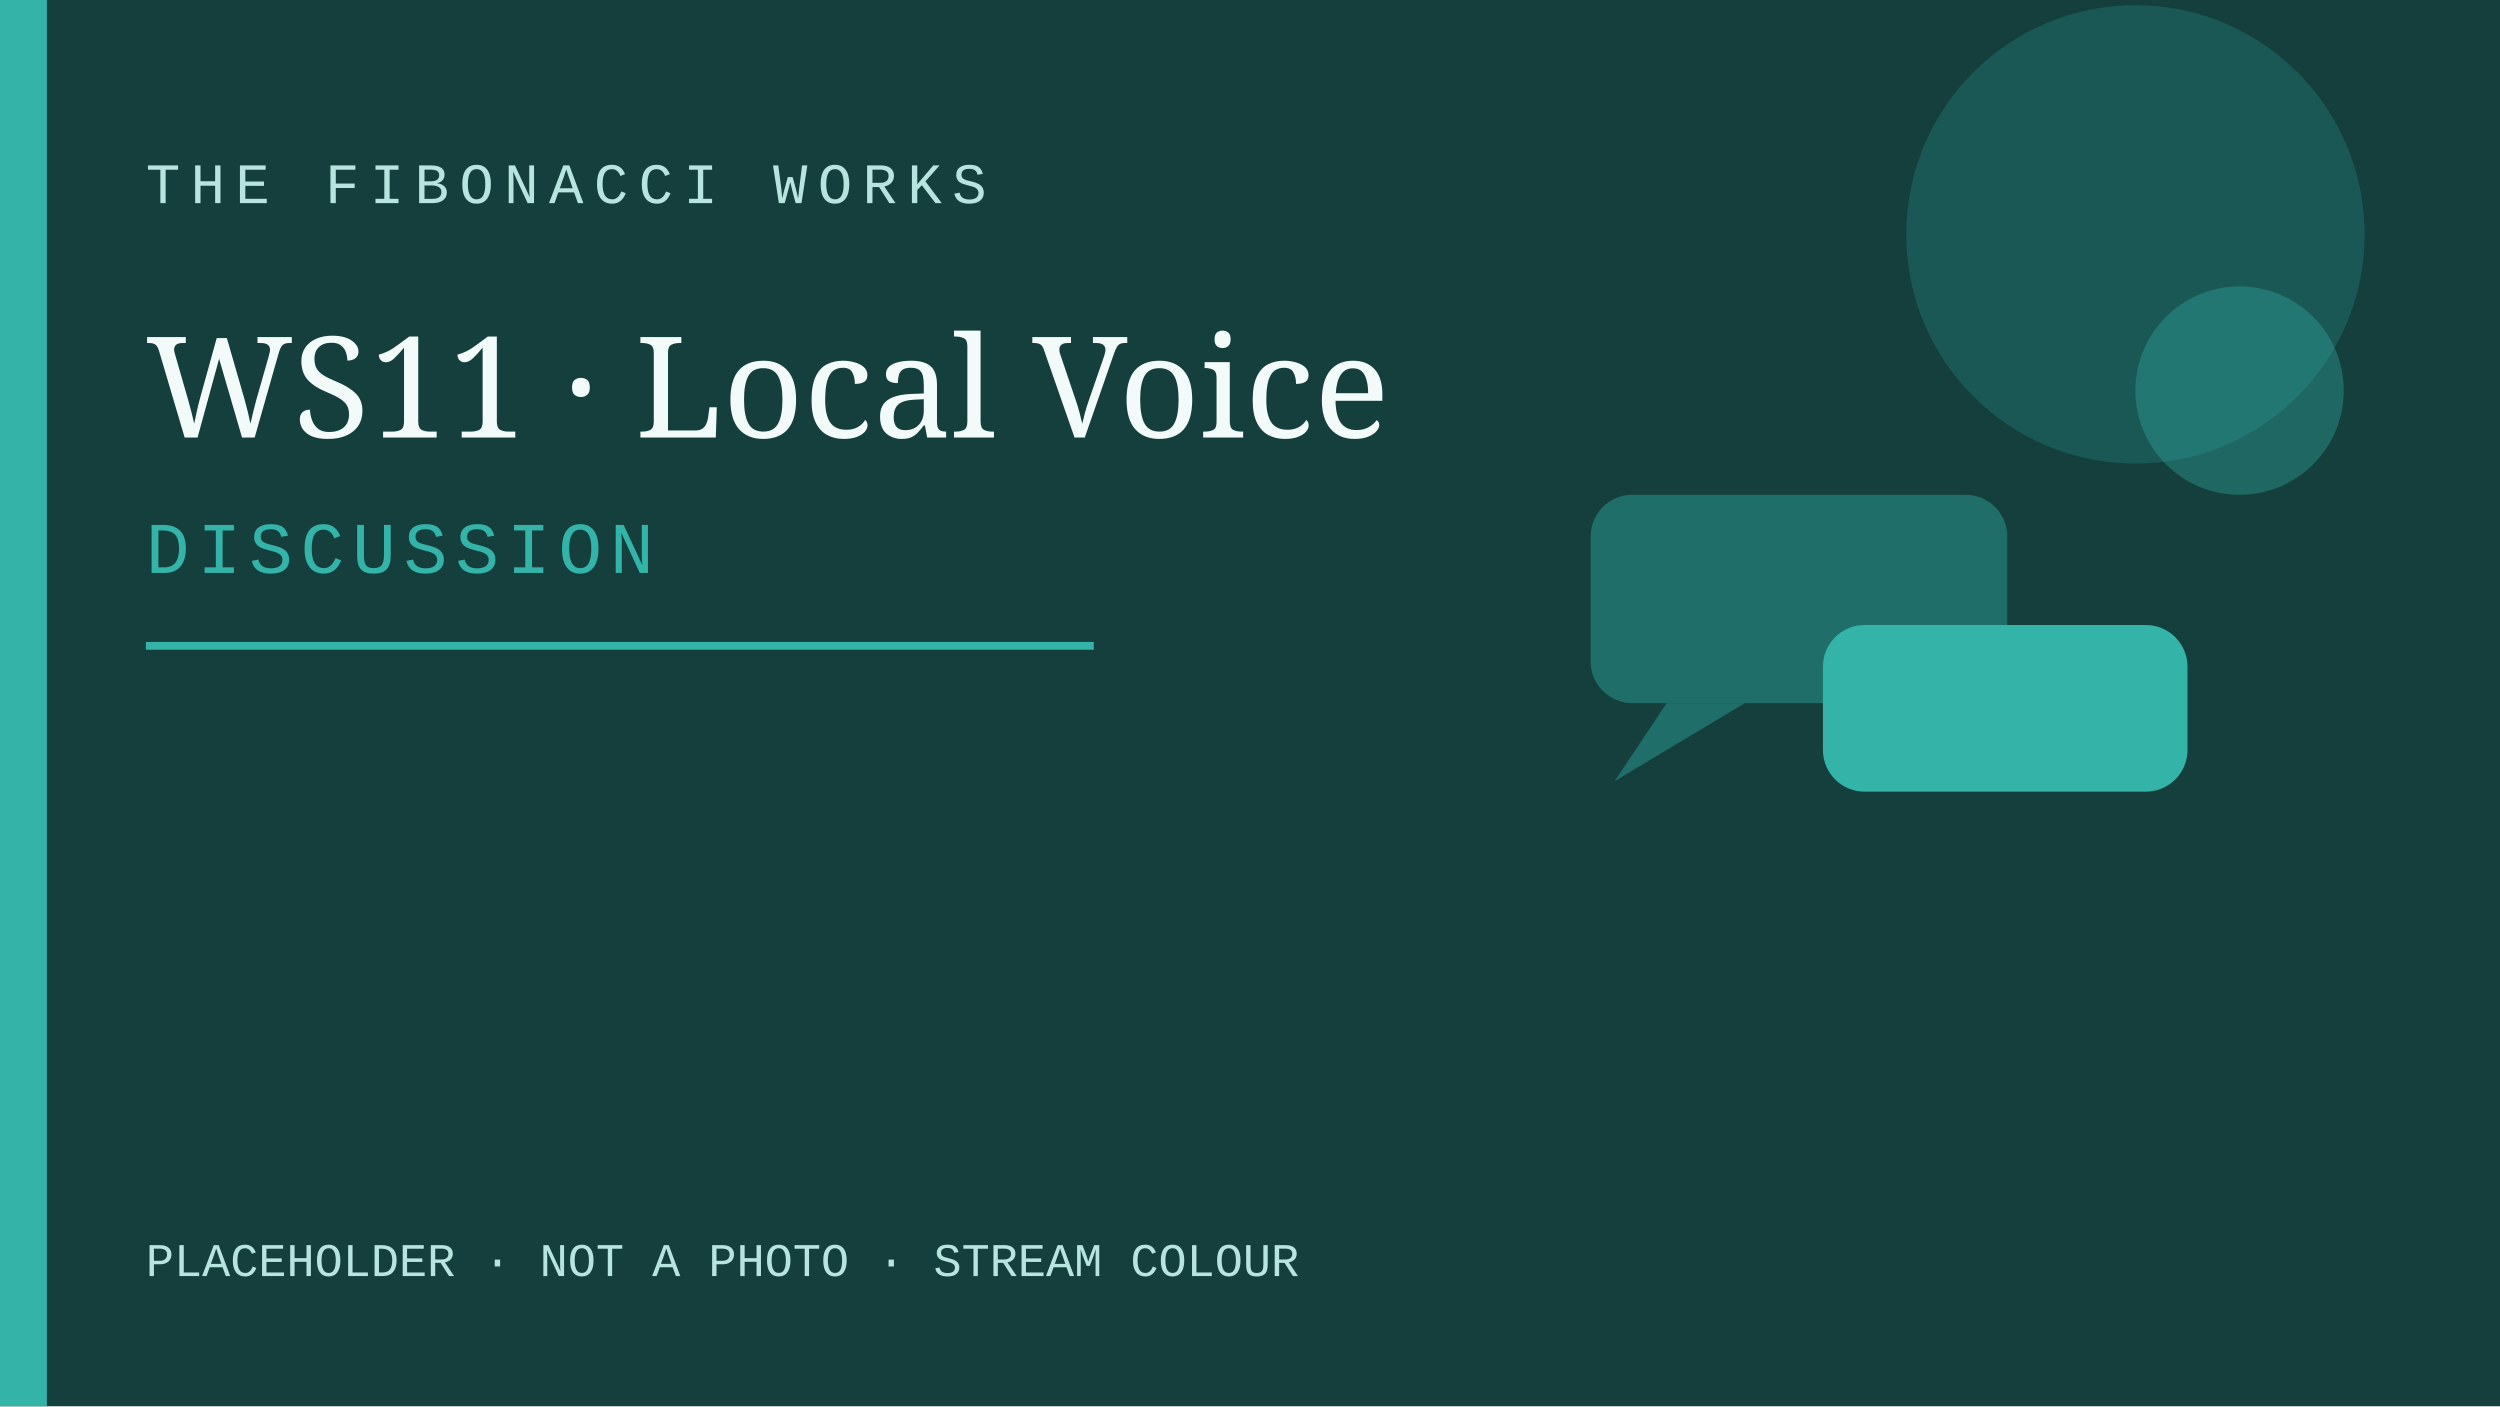
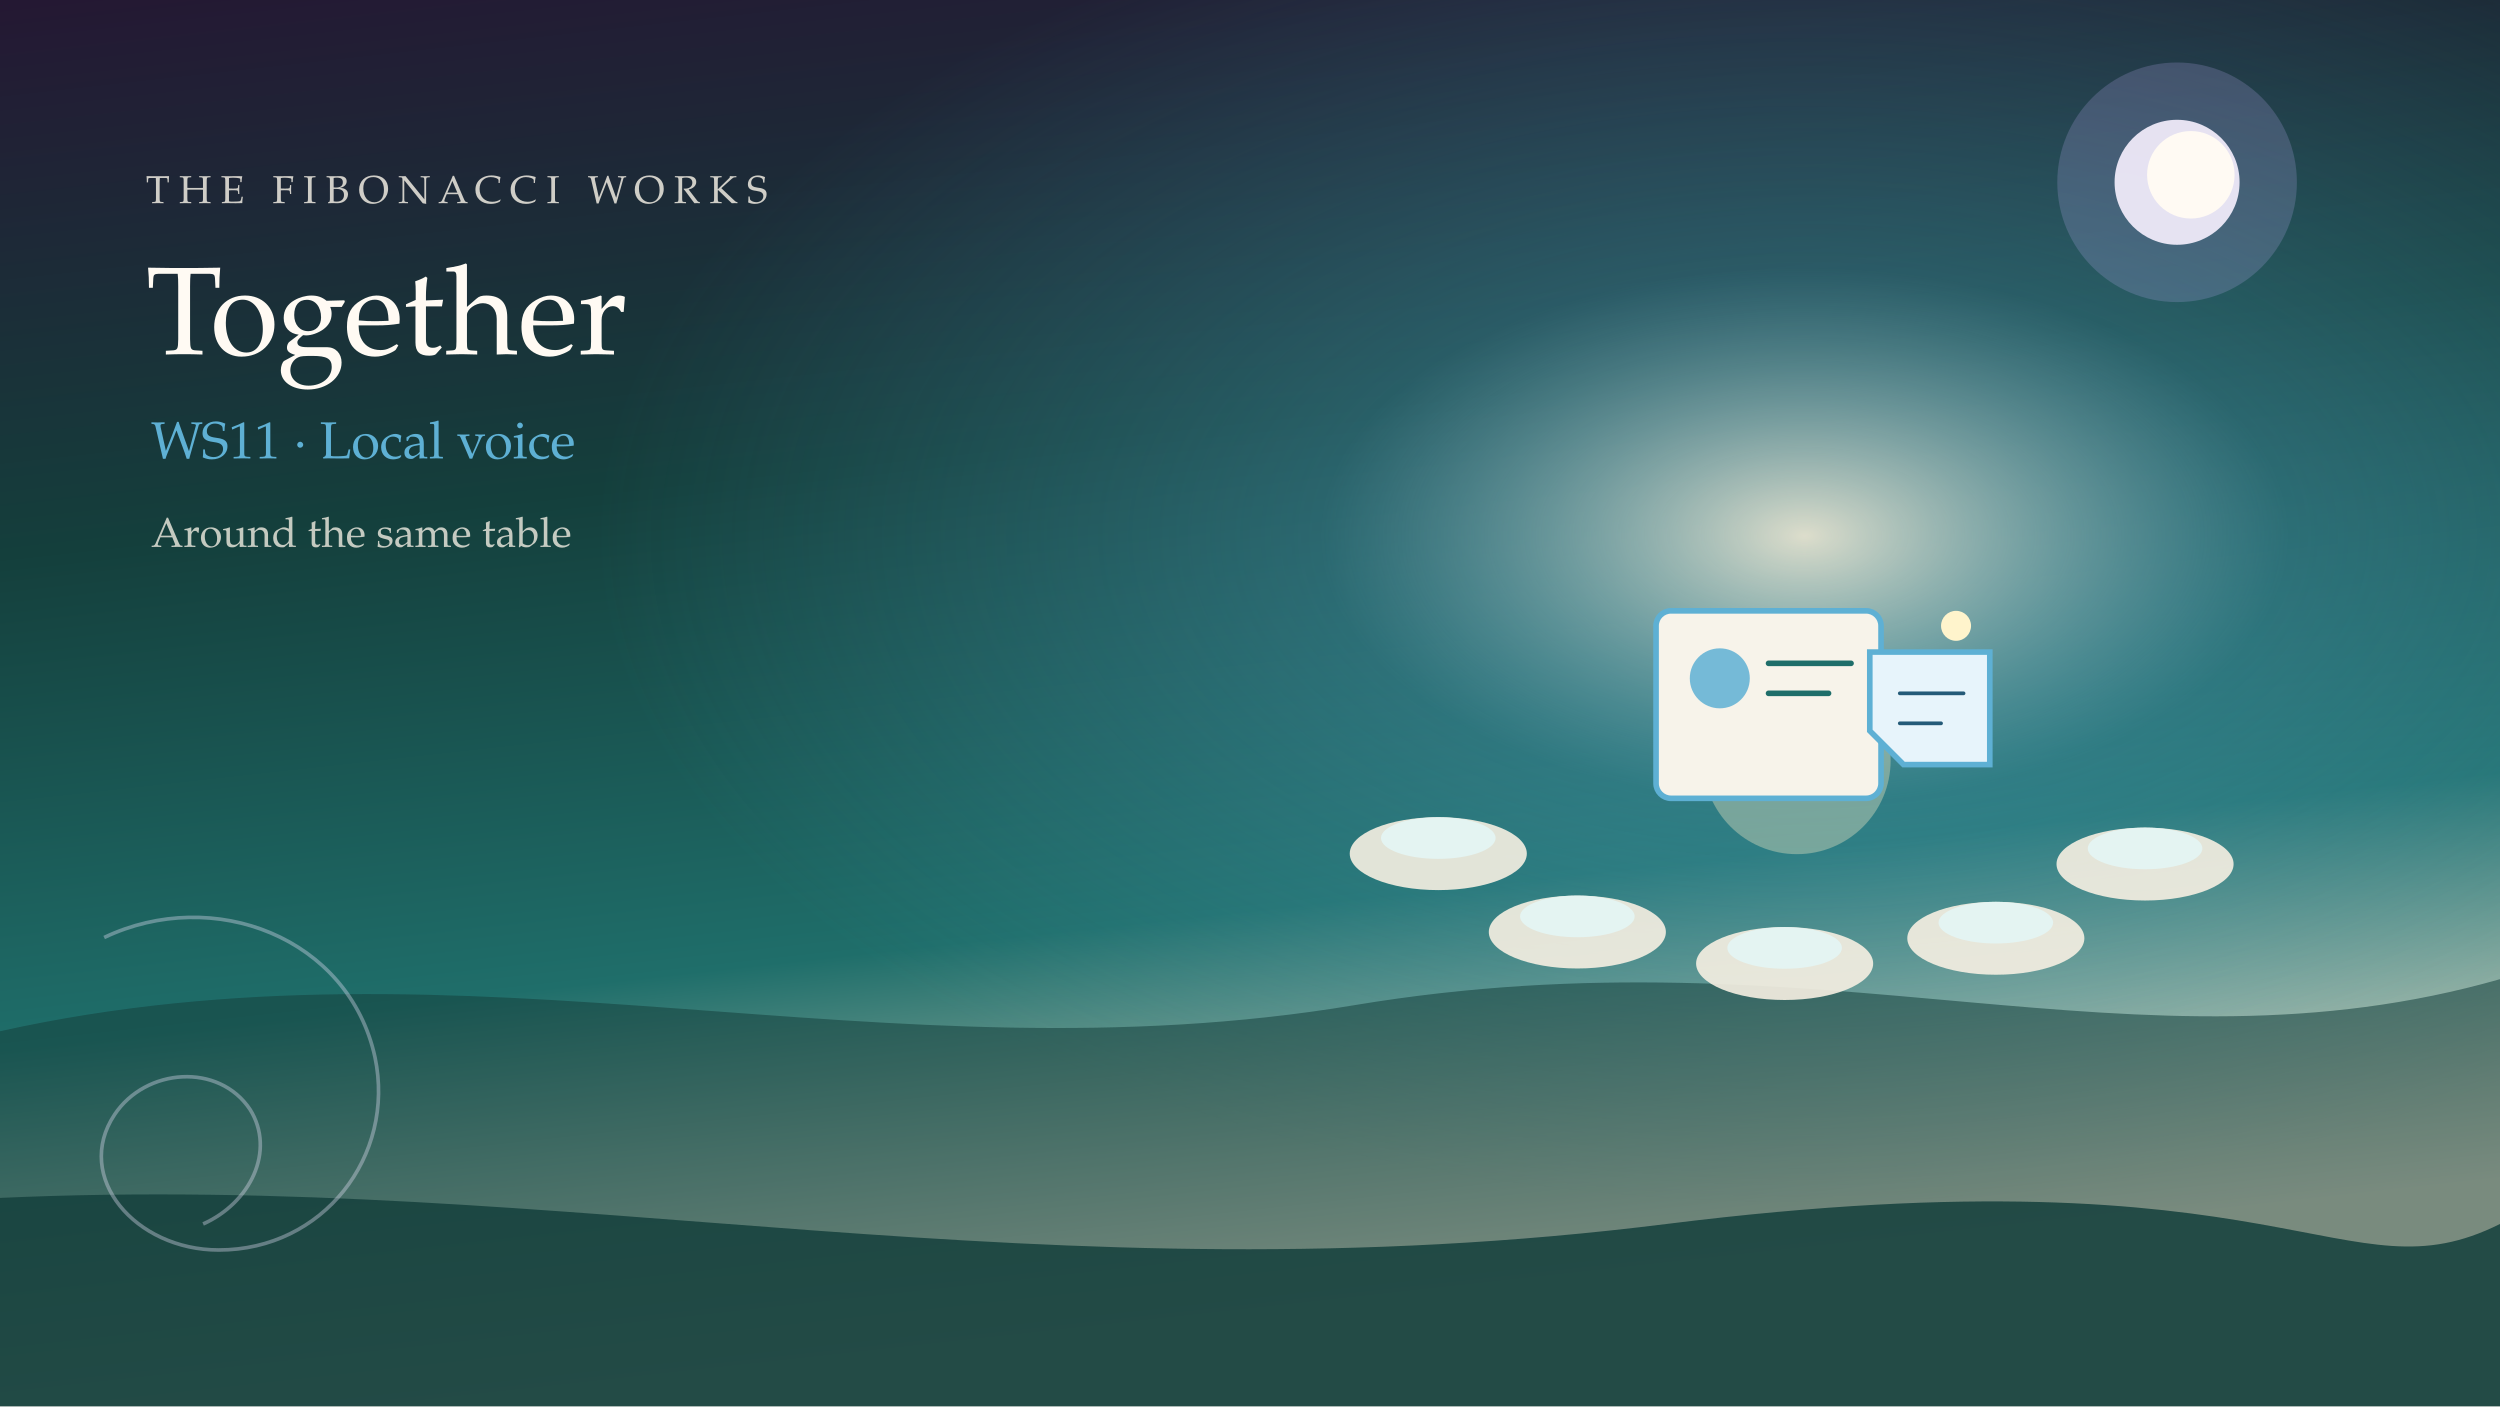
- <svg xmlns="http://www.w3.org/2000/svg" width="960" height="540" viewBox="0 0 960 540" role="img" aria-label="WS11 · Local Voice Discussion">
-   <rect width="960" height="540" fill="#143f3c" />
-   <rect x="0" y="0" width="18" height="540" fill="#34b3a8" />
-   <circle cx="820" cy="90" r="88" fill="#1f6e6a" opacity="0.55" />
-   <circle cx="860" cy="150" r="40" fill="#34b3a8" opacity="0.35" />
-   <text x="56" y="78" fill="#b7e4df" font-family="Courier New, monospace" font-size="22" letter-spacing="4">THE FIBONACCI WORKS</text>
-   <text x="56" y="168" fill="#f2fbfa" font-family="Georgia, serif" font-size="54">WS11 · Local Voice</text>
-   <text x="56" y="220" fill="#34b3a8" font-family="Courier New, monospace" font-size="28" letter-spacing="3">DISCUSSION</text>
-   <line x1="56" y1="248" x2="420" y2="248" stroke="#34b3a8" stroke-width="3" />
-   <g transform="translate(460,40)">
-     <rect x="150.8" y="150" width="160" height="80" rx="16" fill="#1f6e6a" />
-     <rect x="240" y="200" width="140" height="64" rx="16" fill="#34b3a8" />
-     <polygon points="180,230 160,260 210,230" fill="#1f6e6a" />
+ <svg xmlns="http://www.w3.org/2000/svg" width="960" height="540" viewBox="0 0 960 540" role="img" aria-label="WS11 Local voice — Together">
+   <defs>
+     <linearGradient id="sky" x1="0" y1="0" x2="0.2" y2="1">
+       <stop offset="0" stop-color="#241833" />
+       <stop offset="0.38" stop-color="#143f3c" />
+       <stop offset="0.72" stop-color="#1f6e6a" />
+       <stop offset="1" stop-color="#f3e6cf" />
+     </linearGradient>
+     <radialGradient id="lantern" cx="72%" cy="38%" r="48%">
+       <stop offset="0" stop-color="#fff6e2" stop-opacity="0.85" />
+       <stop offset="0.4" stop-color="#5eb0d4" stop-opacity="0.28" />
+       <stop offset="1" stop-color="#5eb0d4" stop-opacity="0" />
+     </radialGradient>
+   </defs>
+   <rect width="960" height="540" fill="url(#sky)" />
+   <rect width="960" height="540" fill="url(#lantern)" />
+   <circle cx="836" cy="70" r="46" fill="#c8b6ff" opacity="0.2" />
+   <circle cx="836" cy="70" r="24" fill="#f7f1ff" opacity="0.9" />
+   <circle cx="841.28" cy="67.12" r="16.8" fill="#fffaf3" />
+   <path d="M0 396 C 180 356, 340 416, 520 386 S 820 416, 960 376 V 540 H 0 Z" fill="#143f3c" opacity="0.55" />
+   <path d="M0 460 C 220 450, 400 500, 640 470 S 900 500, 960 470 V 540 H 0 Z" fill="#143f3c" opacity="0.85" />
+   <path d="M78 470 c 18-8 28-28 18-44 -12-18 -40-16 -52 2 -16 24 8 52 40 52 40 0 68-36 60-74 -10-46-62-66-104-46" fill="none" stroke="#efe8ff" stroke-width="1.4" opacity="0.35" />
+   <ellipse cx="823.7" cy="331.8" rx="34" ry="14" fill="#f6efe2" opacity="0.9" />
+   <ellipse cx="823.7" cy="325.8" rx="22" ry="8" fill="#e4f4f2" />
+   <ellipse cx="766.4" cy="360.3" rx="34" ry="14" fill="#f6efe2" opacity="0.9" />
+   <ellipse cx="766.4" cy="354.3" rx="22" ry="8" fill="#e4f4f2" />
+   <ellipse cx="685.3" cy="370.0" rx="34" ry="14" fill="#f6efe2" opacity="0.9" />
+   <ellipse cx="685.3" cy="364.0" rx="22" ry="8" fill="#e4f4f2" />
+   <ellipse cx="605.7" cy="357.9" rx="34" ry="14" fill="#f6efe2" opacity="0.9" />
+   <ellipse cx="605.7" cy="351.9" rx="22" ry="8" fill="#e4f4f2" />
+   <ellipse cx="552.3" cy="327.8" rx="34" ry="14" fill="#f6efe2" opacity="0.9" />
+   <ellipse cx="552.3" cy="321.8" rx="22" ry="8" fill="#e4f4f2" />
+   <circle cx="690" cy="292" r="36" fill="#fff1c9" opacity="0.35" />
+   <g transform="translate(610 200) scale(0.72)">
+     <rect x="36" y="48" width="120" height="100" rx="8" fill="#f7f3ea" stroke="#5eb0d4" stroke-width="3" />
+     <circle cx="70" cy="84" r="16" fill="#5eb0d4" opacity="0.85" />
+     <path d="M96 76 H 140 M96 92 H 128" stroke="#1f6e6a" stroke-width="3" stroke-linecap="round" />
+     <path d="M150 70 H 214 V 130 H 168 L 150 112 Z" fill="#e7f4fb" stroke="#5eb0d4" stroke-width="3" />
+     <path d="M166 92 H 200 M166 108 H 188" stroke="#245a78" stroke-width="2" stroke-linecap="round" />
+     <circle cx="196" cy="56" r="8" fill="#fff4cc" />
  </g>
-   <text x="56" y="490" fill="#b7e4df" font-family="Courier New, monospace" font-size="18">PLACEHOLDER · NOT A PHOTO · STREAM COLOUR</text>
+   <text x="56" y="78" fill="#f6f1e6" font-family="Georgia, Palatino, serif" font-size="15" letter-spacing="3.5" opacity="0.82">THE FIBONACCI WORKS</text>
+   <text x="56" y="136" fill="#fffaf3" font-family="Georgia, Palatino, serif" font-size="48">Together</text>
+   <text x="58" y="176" fill="#5eb0d4" font-family="Georgia, Palatino, serif" font-size="20">WS11 · Local voice</text>
+   <text x="58" y="210" fill="#f6f1e6" font-family="Georgia, Palatino, serif" font-size="16" opacity="0.78">Around the same table</text>
</svg>
